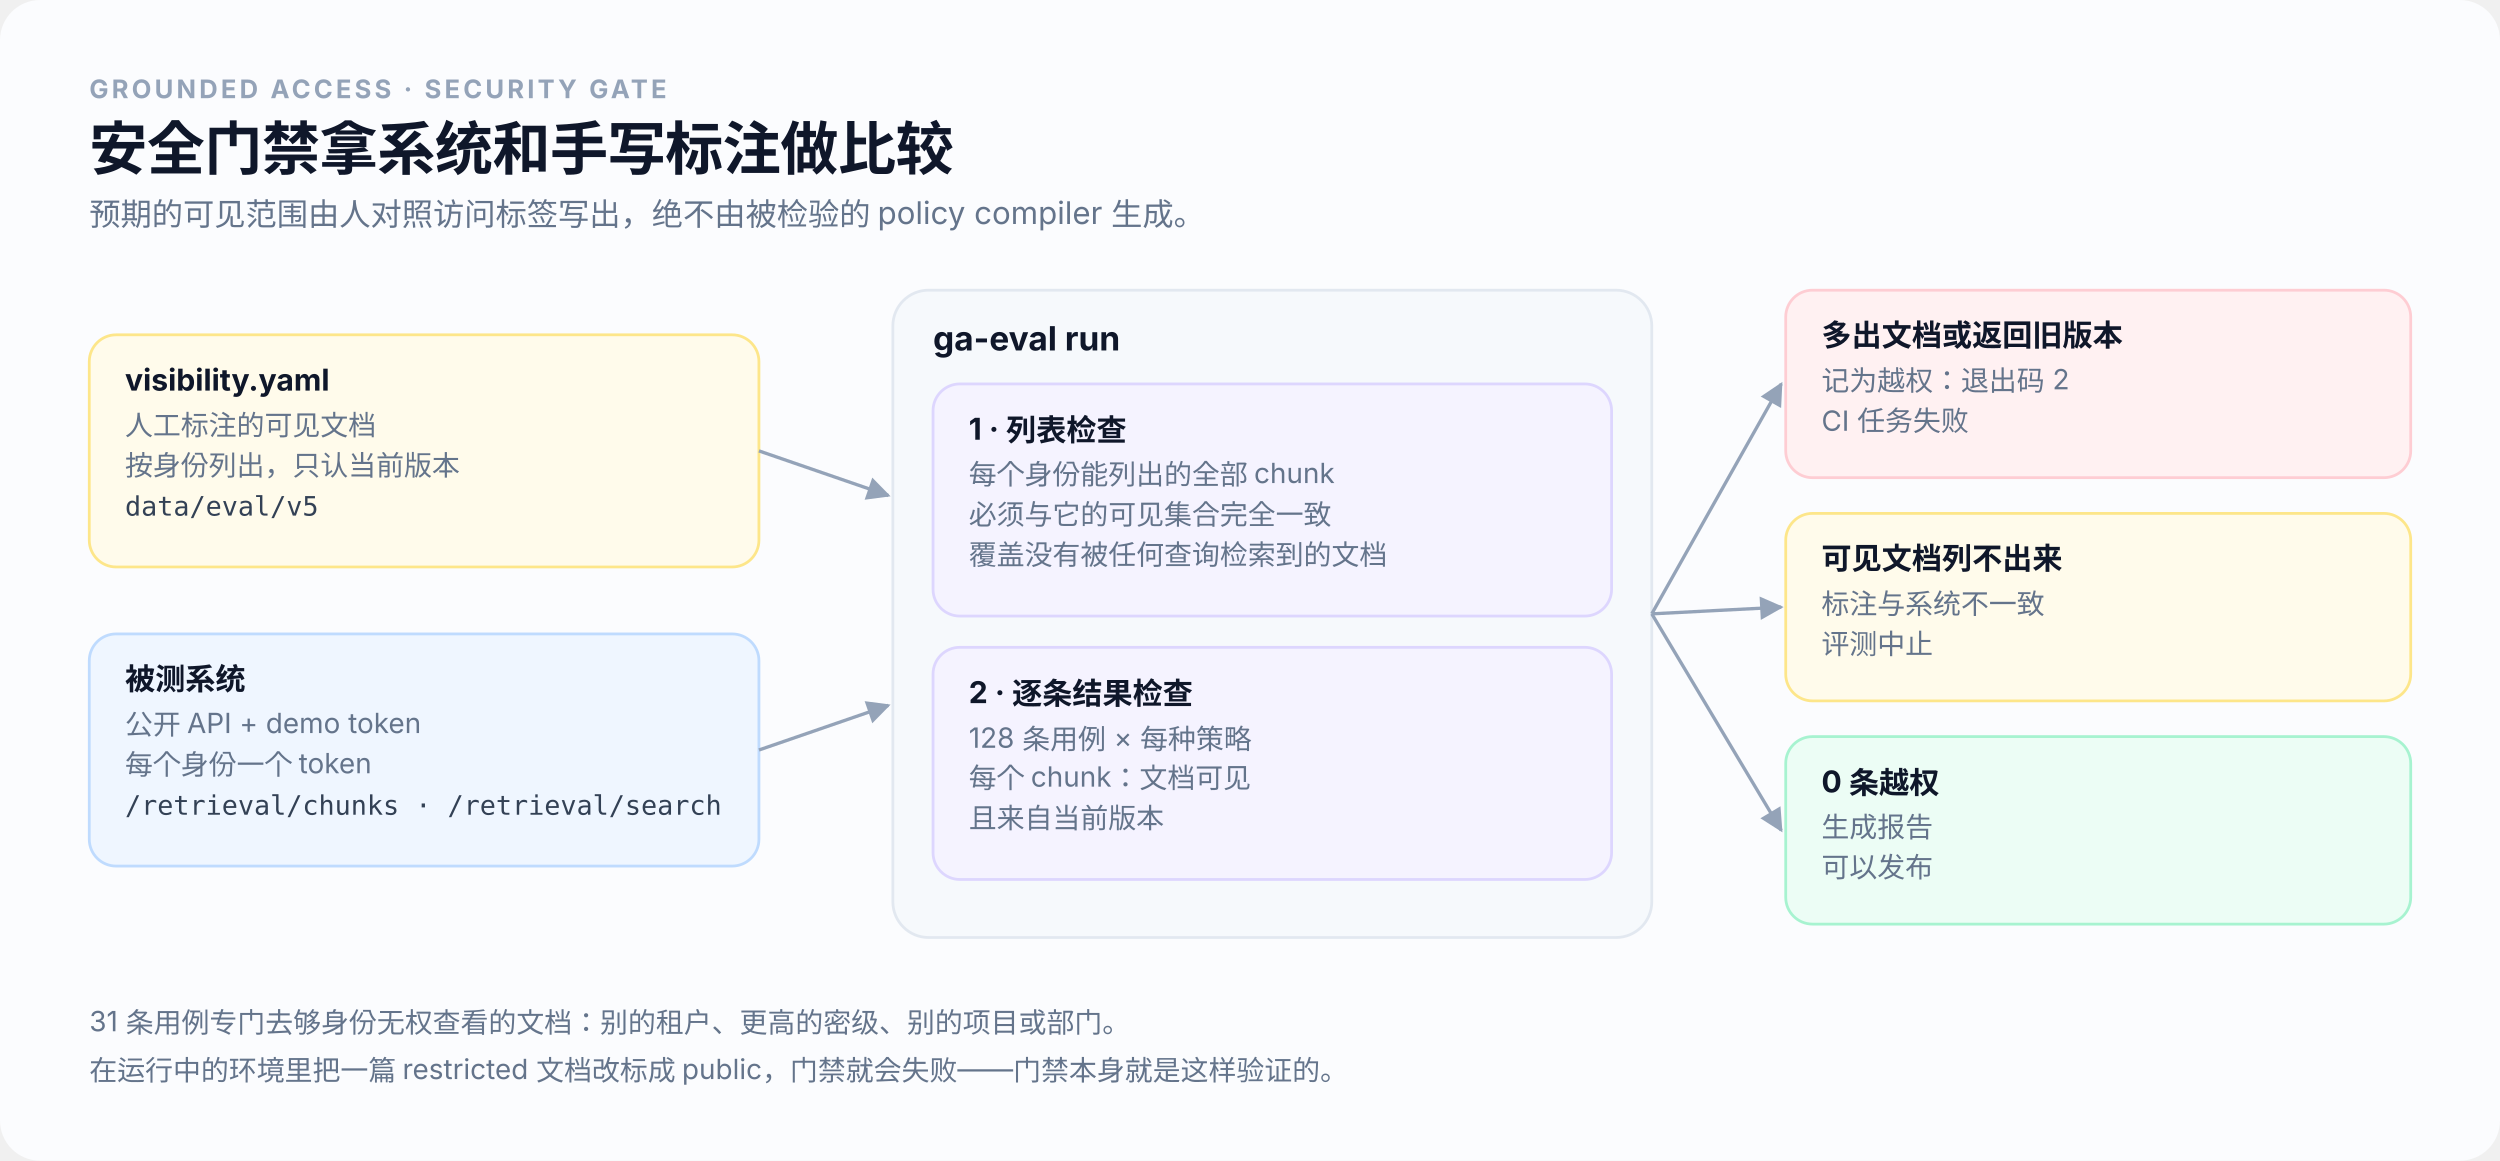
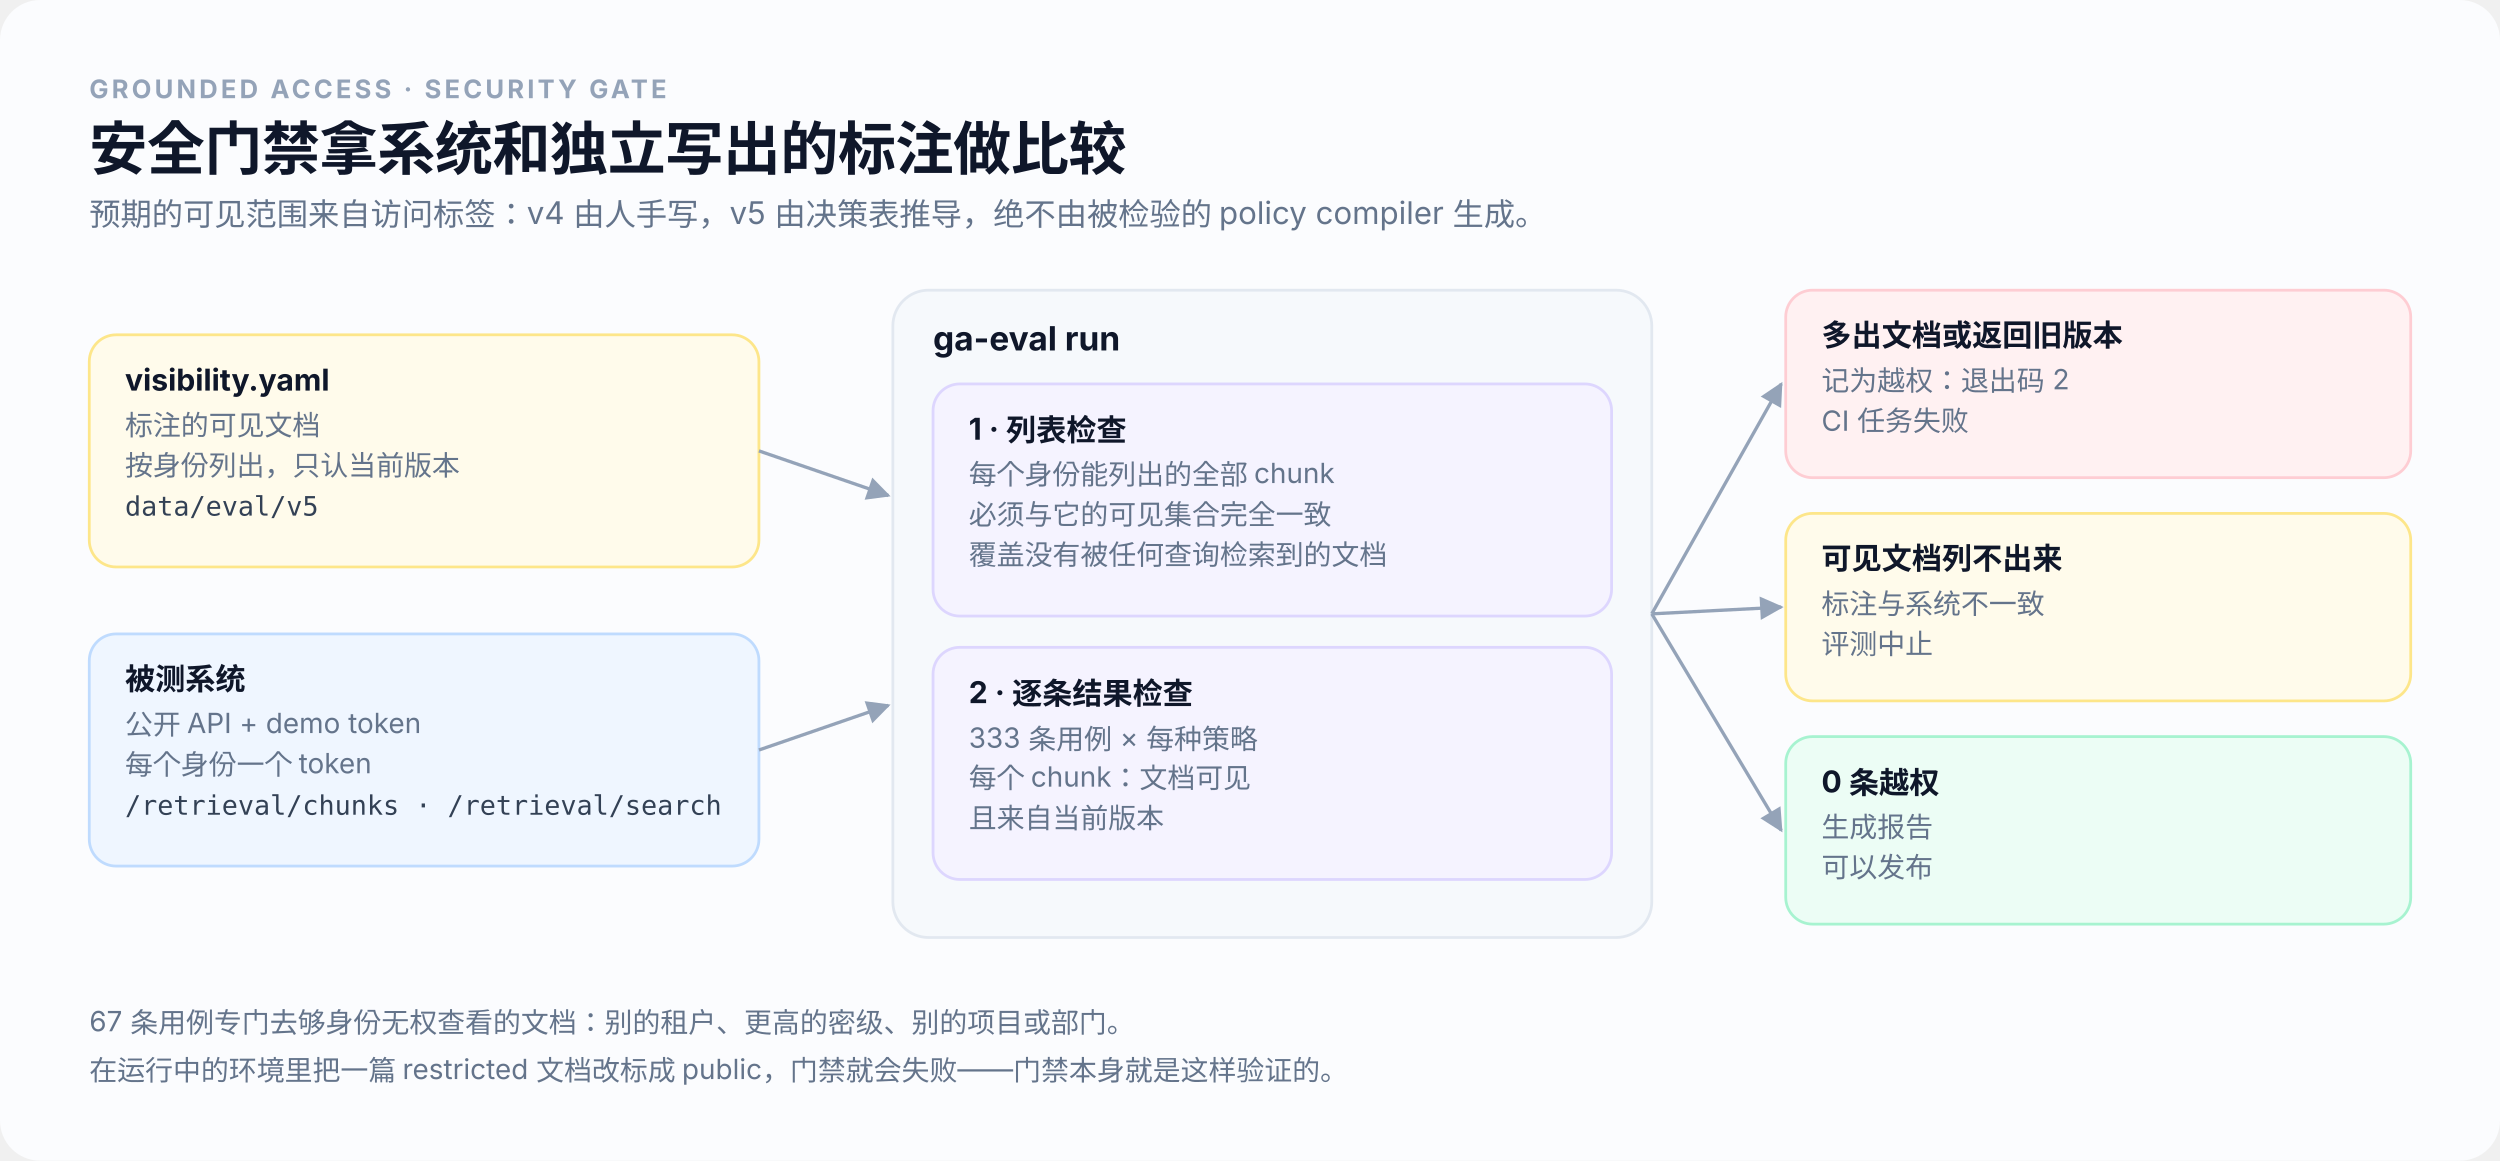
<svg xmlns="http://www.w3.org/2000/svg" viewBox="0 0 1120 520" width="1120" height="520" role="img" aria-labelledby="ttl dsc" style="max-width:100%;height:auto">
  <defs>
    <marker id="ar" viewBox="0 0 10 10" refX="9" refY="5" markerWidth="7" markerHeight="7" orient="auto-start-reverse">
      <path class="mk" d="M0 0 L10 5 L0 10 z" />
    </marker>
    <marker id="ar-v" viewBox="0 0 10 10" refX="9" refY="5" markerWidth="7" markerHeight="7" orient="auto-start-reverse">
      <path class="mk-v" d="M0 0 L10 5 L0 10 z" />
    </marker>
  </defs>
  <style>
    text{font-family:-apple-system,BlinkMacSystemFont,"Segoe UI","PingFang SC","Hiragino Sans GB","Microsoft YaHei",Inter,Roboto,sans-serif;}
    .bg{fill:#FBFCFE}
    .kicker{font-size:11.5px;font-weight:700;fill:#94A3B8;letter-spacing:1.4px}
    .title{font-size:26px;font-weight:700;fill:#0F172A;letter-spacing:-.2px}
    .sub{font-size:14px;fill:#64748B}
    .lbl{font-size:15px;font-weight:650;fill:#0F172A}
    .lbl-sm{font-size:13.5px;font-weight:650;fill:#0F172A}
    .txt{font-size:12.5px;fill:#64748B}
    .txt-d{font-size:12.5px;fill:#334155}
    .foot{font-size:12.5px;fill:#64748B}
    .mono{font-family:ui-monospace,SFMono-Regular,Menlo,Consolas,monospace;font-size:12px;font-weight:500;fill:#334155}
    .code{font-family:ui-monospace,SFMono-Regular,Menlo,Consolas,monospace;font-size:12.5px;fill:#E2E8F0}
    .codek{font-family:ui-monospace,SFMono-Regular,Menlo,Consolas,monospace;font-size:12.5px;fill:#7DD3FC}
    .num{font-size:13px;font-weight:650;fill:#0F172A}
    .big{font-size:30px;font-weight:700;fill:#0F172A}
    .bigok{font-size:30px;font-weight:700;fill:#059669}
    .card{fill:#FFFFFF;stroke:#E2E8F0;stroke-width:1.25}
    .dash{fill:#FFFFFF;stroke:#CBD5E1;stroke-width:1.25;stroke-dasharray:5 4}
    .group{fill:#F1F5F9;fill-opacity:.55;stroke:#E2E8F0;stroke-width:1.25}
    .blue{fill:#EFF6FF;stroke:#BFDBFE;stroke-width:1.25}
    .teal{fill:#F0FDFA;stroke:#99F6E4;stroke-width:1.25}
    .violet{fill:#F5F3FF;stroke:#DDD6FE;stroke-width:1.25}
    .amber{fill:#FFFBEB;stroke:#FDE68A;stroke-width:1.25}
    .rose{fill:#FFF1F2;stroke:#FECDD3;stroke-width:1.25}
    .green{fill:#ECFDF5;stroke:#A7F3D0;stroke-width:1.25}
    .dark{fill:#0F172A}
    .ln{stroke:#94A3B8;stroke-width:1.5;fill:none}
    .ln-v{stroke:#6366F1;stroke-width:1.75;fill:none}
    .mk{fill:#94A3B8}.mk-v{fill:#6366F1}
    .bar-s{fill:#38BDF8}.bar-d{fill:#6366F1}.bar-h{fill:#A78BFA}.bar-x{fill:#10B981}.bar-r{fill:#CBD5E1}
    .axis{stroke:#E2E8F0;stroke-width:1}
    .whisk{stroke:#0F172A;stroke-width:1.5}
    .pill-ok{fill:#D1FAE5}.pill-ok-t{font-size:11.5px;font-weight:700;fill:#047857}
    .pill-now{fill:#E0E7FF}.pill-now-t{font-size:11.5px;font-weight:700;fill:#4338CA}
    .pill-next{fill:#F1F5F9}.pill-next-t{font-size:11.5px;font-weight:700;fill:#64748B}
  </style>
  <rect class="bg" width="1120" height="520" rx="18" />
  <text class="kicker" x="40" y="44">GROUNDED ACCESS · SECURITY GATE</text>
-   <text class="title" x="40" y="76">安全门禁拿系统和手写标注做比较</text>
-   <text class="sub" x="40" y="101">预期的可见范围由人对照访问标签写出，绝不由被检验的 policy compiler 生成。</text>
+   <text class="title" x="40" y="76">安全门禁拿系统和独立写出的标注做比较</text>
+   <text class="sub" x="40" y="101">预期的可见范围来自访问标签：v4 由人手写，v5 由决策表推导，绝不由被检验的 policy compiler 生成。</text>
  <rect class="amber" x="40" y="150" width="300" height="104" rx="12" />
  <text class="lbl-sm" x="56" y="175">visibility.yaml</text>
-   <text class="txt" x="56" y="195">人工标注的可见文档</text>
+   <text class="txt" x="56" y="195">标注的可见文档</text>
  <text class="txt" x="56" y="213">按身份列出，只认当前版本</text>
  <text class="mono" x="56" y="231">data/eval/v5</text>
  <rect class="blue" x="40" y="284" width="300" height="104" rx="12" />
  <text class="lbl-sm" x="56" y="309">被测系统</text>
  <text class="txt" x="56" y="329">公开 API + demo token</text>
  <text class="txt" x="56" y="347">每个身份一个 token</text>
  <text class="mono" x="56" y="365">/retrieval/chunks · /retrieval/search</text>
  <rect class="group" x="400" y="130" width="340" height="290" rx="16" />
  <text class="lbl" x="418" y="157">ga-eval run</text>
  <rect class="violet" x="418" y="172" width="304" height="104" rx="12" />
  <text class="lbl-sm" x="434" y="197">1 · 列表检查</text>
  <text class="txt" x="434" y="217">每个身份能列出的全部 chunk</text>
  <text class="txt" x="434" y="235">必须与它的可见集合完全一致</text>
  <text class="txt" x="434" y="253">覆盖没有被任何查询检索到的文档</text>
  <rect class="violet" x="418" y="290" width="304" height="104" rx="12" />
  <text class="lbl-sm" x="434" y="315">2 · 逐条结果检查</text>
-   <text class="txt" x="434" y="335">128 条用例 × 每种策略</text>
+   <text class="txt" x="434" y="335">333 条用例 × 每种策略</text>
  <text class="txt" x="434" y="353">每个 chunk：文档可见</text>
  <text class="txt" x="434" y="371">且来自当前版本</text>
  <path class="ln" d="M340 202 L398 222" marker-end="url(#ar)" />
  <path class="ln" d="M340 336 L398 316" marker-end="url(#ar)" />
  <rect class="rose" x="800" y="130" width="280" height="84" rx="12" />
  <text class="lbl-sm" x="816" y="155">多出文档或返回旧版本</text>
  <text class="txt" x="816" y="175">记为越权：退出码 2</text>
  <text class="txt" x="816" y="193">CI 任务失败</text>
  <path class="ln" d="M740 275 L798 172" marker-end="url(#ar)" />
  <rect class="amber" x="800" y="230" width="280" height="84" rx="12" />
  <text class="lbl-sm" x="816" y="255">可见文档列不出来</text>
  <text class="txt" x="816" y="275">标注与系统不一致</text>
  <text class="txt" x="816" y="293">评测中止</text>
  <path class="ln" d="M740 275 L798 272" marker-end="url(#ar)" />
  <rect class="green" x="800" y="330" width="280" height="84" rx="12" />
  <text class="lbl-sm" x="816" y="355">0 条越权</text>
  <text class="txt" x="816" y="375">生成报告</text>
  <text class="txt" x="816" y="393">可以发布</text>
  <path class="ln" d="M740 275 L798 372" marker-end="url(#ar)" />
-   <text class="foot" x="40" y="462">31 条用例专门去够身份无权查看的文档：别的租户、更高的密级、别的项目或部门。</text>
+   <text class="foot" x="40" y="462">67 条用例专门去够身份无权查看的文档：别的租户、更高的密级、别的项目或部门。</text>
  <text class="foot" x="40" y="484">在运行中的环境里把一篇 restricted 文档改标成 public，门禁就会失败——门禁本身就是这样验证的。</text>
</svg>
